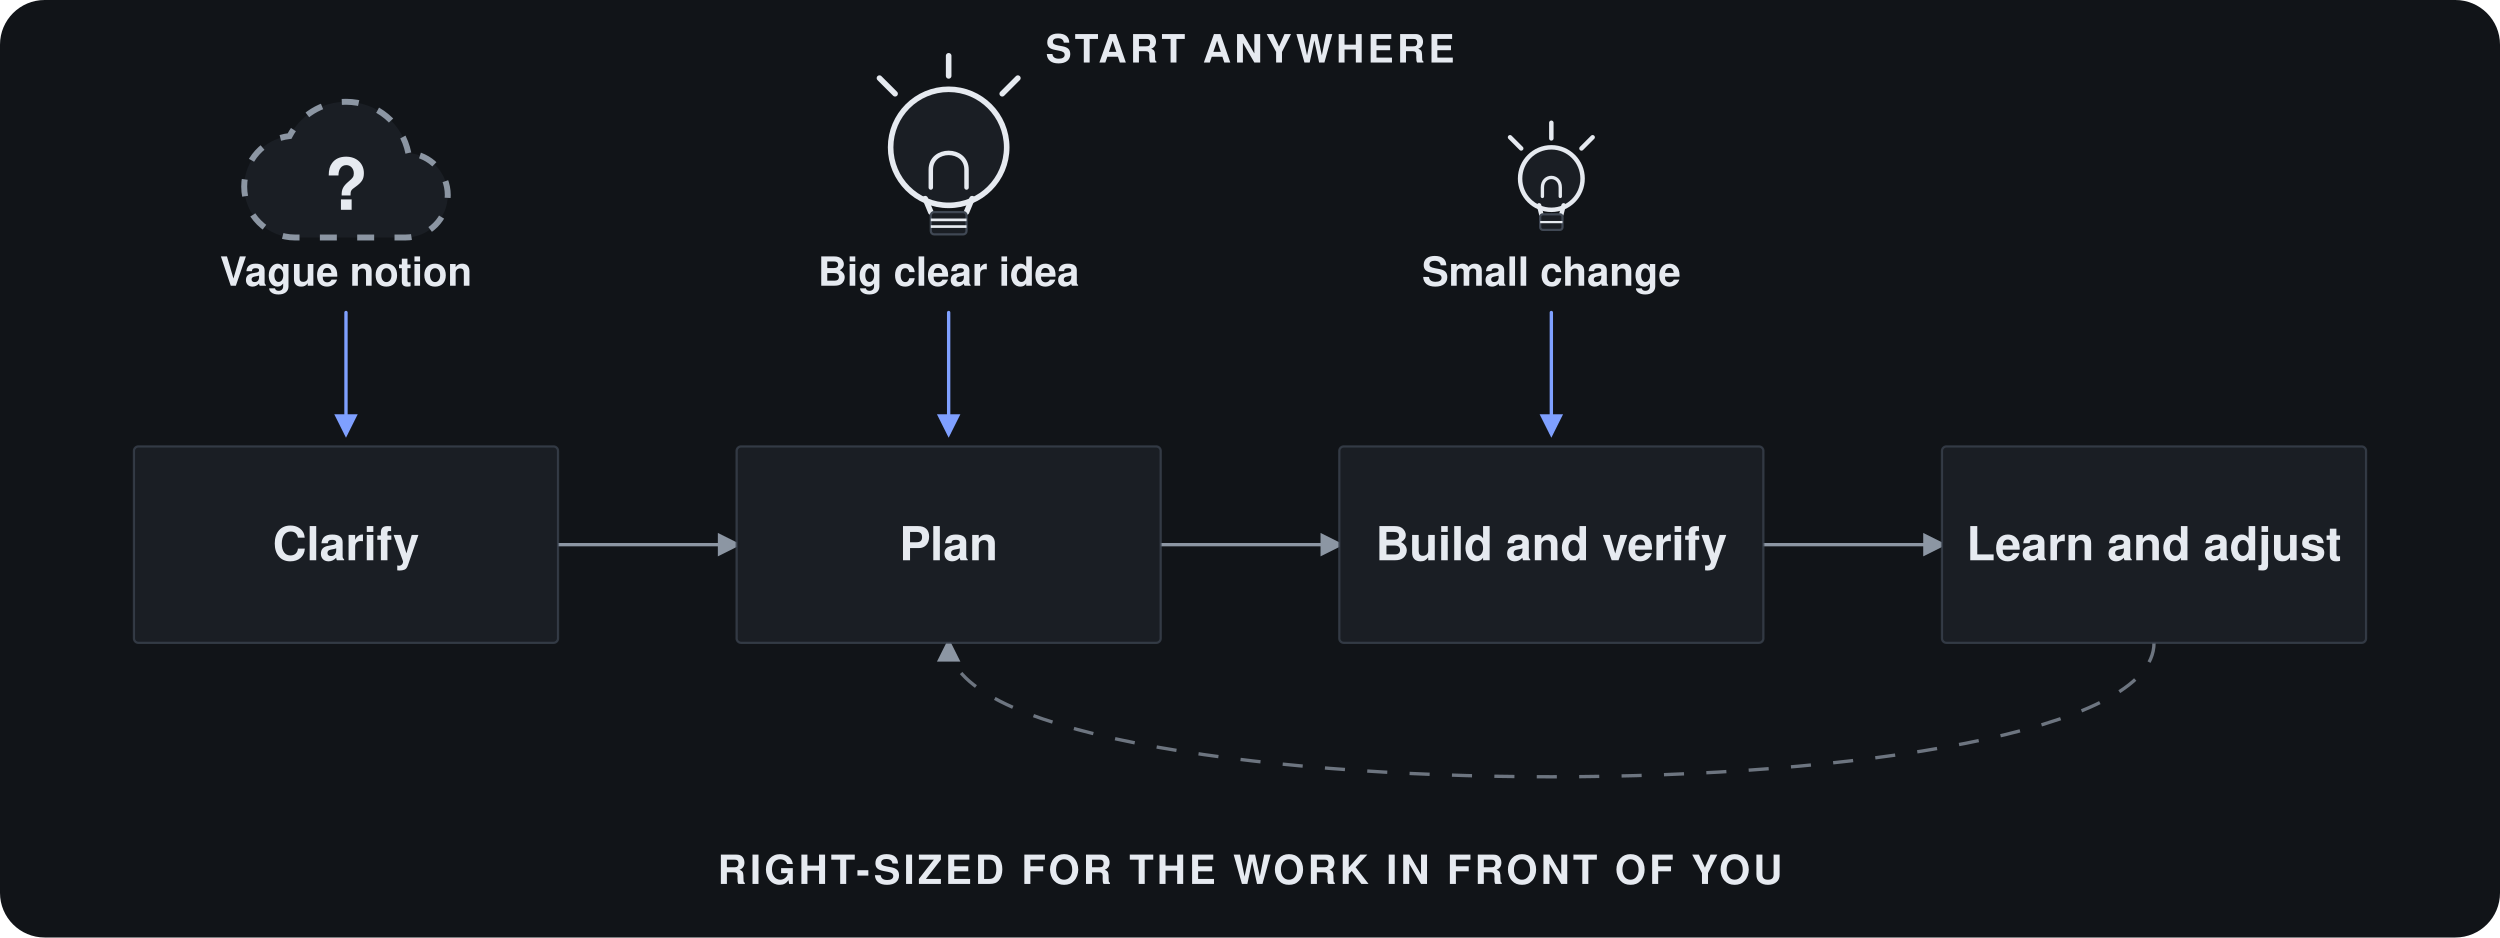
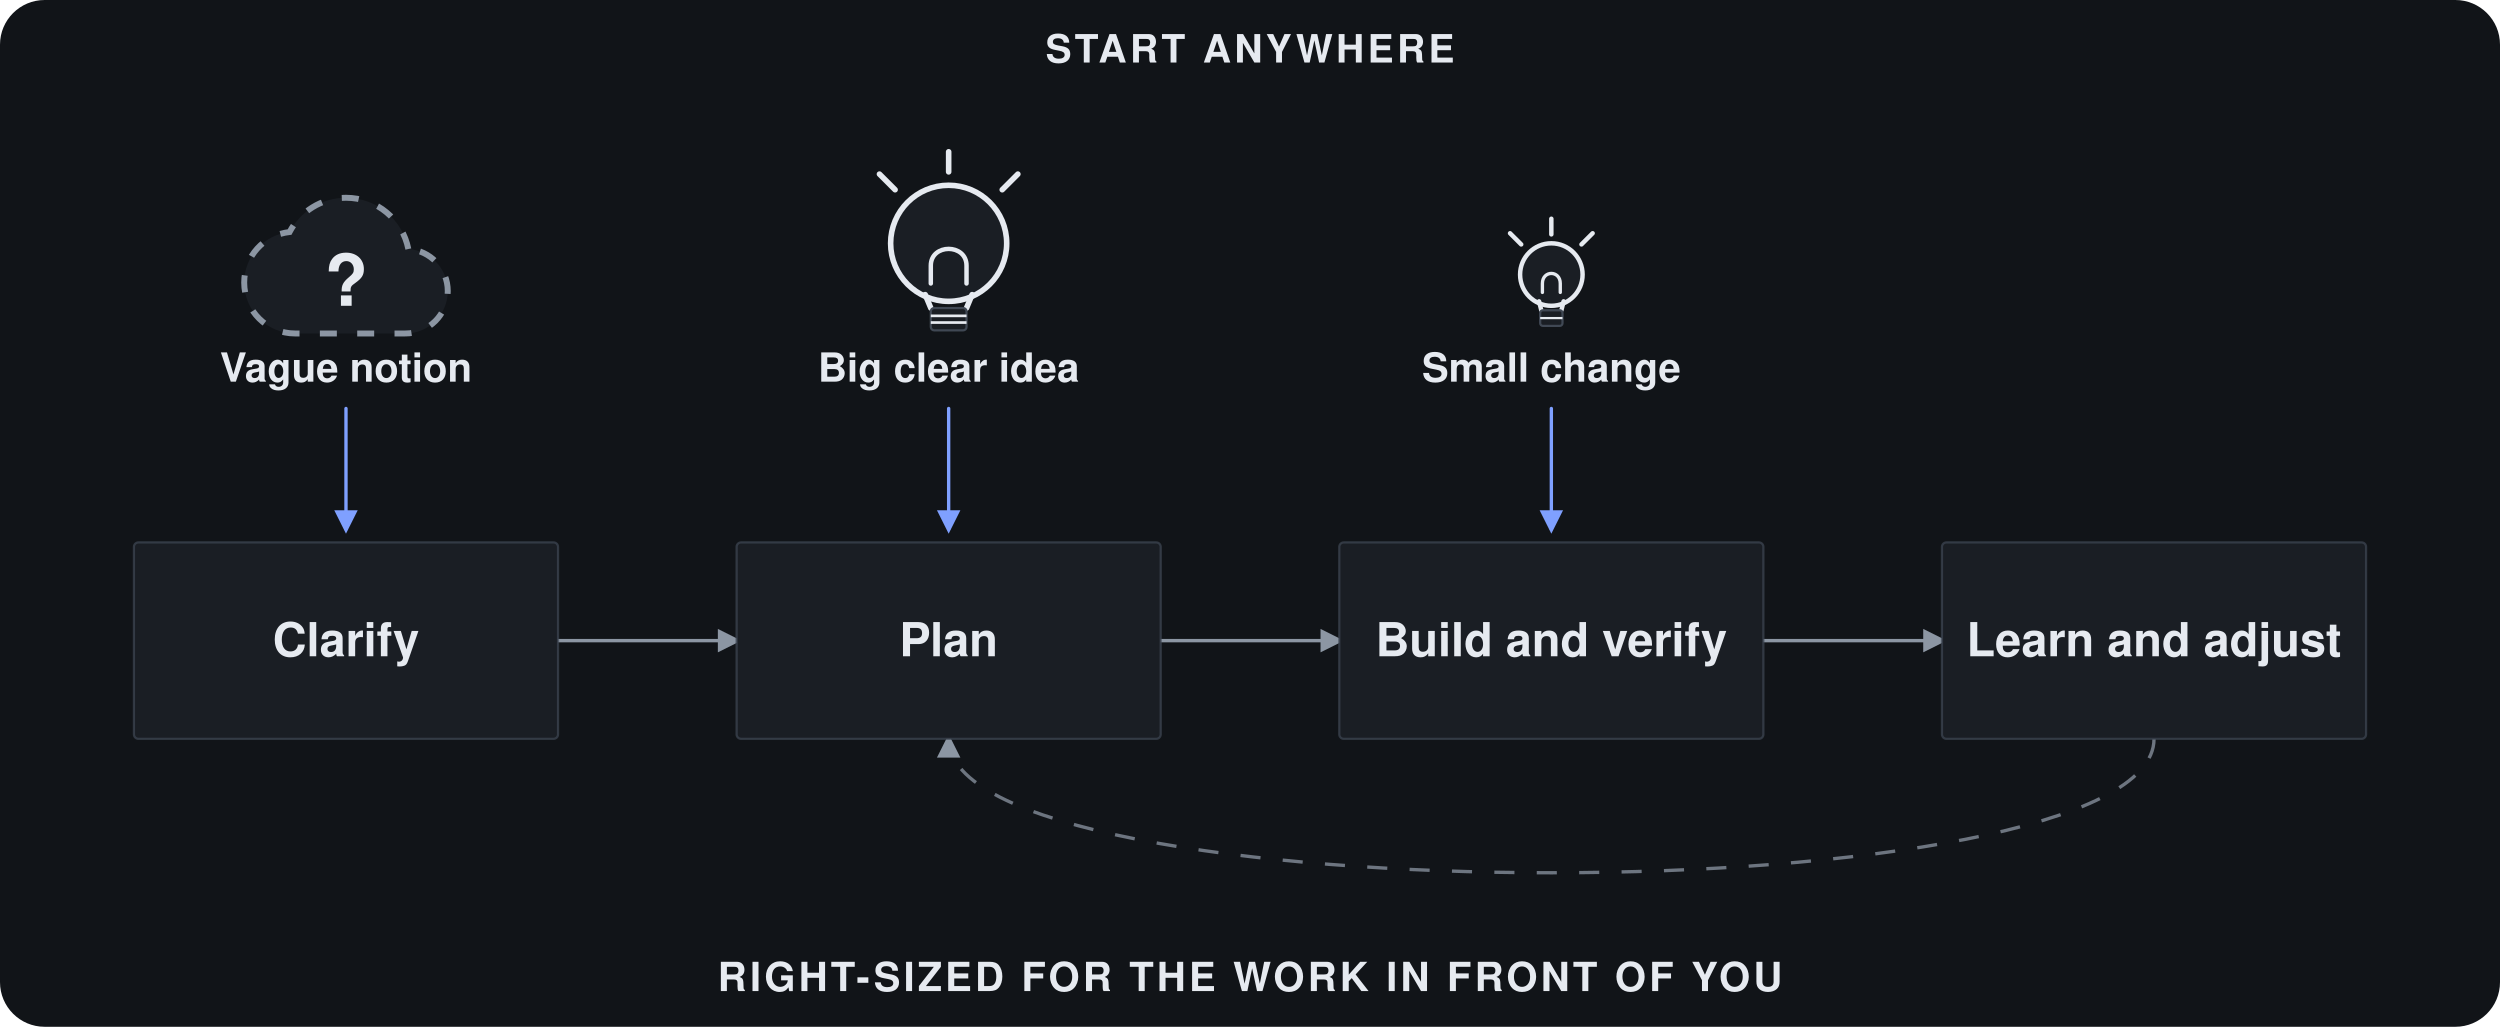
- <svg xmlns="http://www.w3.org/2000/svg" class="bmad-diagram" width="1120" height="420" viewBox="0 0 1120 420" role="img" aria-labelledby="title description">
+ <svg xmlns="http://www.w3.org/2000/svg" class="bmad-diagram" width="1120" height="460" viewBox="0 0 1120 460" role="img" aria-labelledby="title description">
  <style>
  .bmad-diagram { font-family: -apple-system, 'Segoe UI', Helvetica, Arial, sans-serif; }
  .bmad-diagram text { fill: #e6eaf0; }
  .bmad-diagram .node { fill: #1a1e24; stroke: #404854; stroke-width: 1; }
  .bmad-diagram .node.hot { stroke: #7fa0ff; }
  .bmad-diagram .gate { fill: #111418; stroke: #7fa0ff; stroke-width: 1.5; }
  .bmad-diagram .chip { fill: #1a1e24; stroke: #404854; stroke-width: 1; }
  .bmad-diagram .chip.ok { fill: rgba(111, 207, 151, 0.1); stroke: #6fcf97; }
  .bmad-diagram .chip.warn { fill: rgba(224, 178, 95, 0.1); stroke: #e0b25f; }
  .bmad-diagram .band { fill: #1a1e24; stroke: #404854; stroke-opacity: 0.28; stroke-width: 1; }
  .bmad-diagram .panel { fill: none; stroke: #404854; stroke-width: 1; stroke-dasharray: 4 4; }
  .bmad-diagram .panel-title { fill: #7fa0ff; }
  .bmad-diagram .edge { fill: none; stroke: #8c96a3; stroke-width: 1.5; }
  .bmad-diagram .edge.soft { stroke-width: 1.25; stroke-dasharray: 4 4; opacity: 0.85; }
  .bmad-diagram .edge.lens { opacity: 0.5; }
  .bmad-diagram .edge.entry { stroke: #7fa0ff; }
  .bmad-diagram .head { fill: #8c96a3; }
  .bmad-diagram .head.accent { fill: #7fa0ff; }
  .bmad-diagram .glyph { fill: #8c96a3; }
  .bmad-diagram .glyph .fold { fill: #111418; opacity: 0.5; }
  .bmad-diagram .n { font-size: 14px; font-weight: 500; letter-spacing: -0.012em; text-anchor: middle; }
  .bmad-diagram .n.small { font-size: 12.5px; font-weight: 600; text-anchor: start; }
  .bmad-diagram .sub { font-size: 11.5px; fill: #8c96a3; }
  .bmad-diagram .sub.mid { text-anchor: middle; }
  .bmad-diagram .mono { font-family: ui-monospace, SFMono-Regular, Menlo, monospace; }
  .bmad-diagram .k {
    font-family: ui-monospace, SFMono-Regular, Menlo, monospace;
    font-size: 10px;
    letter-spacing: 0.09em;
    text-transform: uppercase;
    fill: #8c96a3;
  }
  </style>
-   <rect width="1120" height="420" rx="20" fill="#111418" />
+   <rect width="1120" height="460" rx="20" fill="#111418" />
  <defs>
    <marker id="arrow" viewBox="0 0 10 10" refX="8" refY="5" markerWidth="7" markerHeight="7" orient="auto-start-reverse">
      <path class="head" d="M 0 0 L 10 5 L 0 10 z" />
    </marker>
    <marker id="arrow-entry" viewBox="0 0 10 10" refX="8" refY="5" markerWidth="7" markerHeight="7" orient="auto-start-reverse">
      <path class="head accent" d="M 0 0 L 10 5 L 0 10 z" />
    </marker>
  </defs>
-   <path class="edge entry" d="M155 140V194" stroke-linecap="round" marker-end="url(#arrow-entry)" />
-   <path class="edge entry" d="M425 140V194" stroke-linecap="round" marker-end="url(#arrow-entry)" />
-   <path class="edge entry" d="M695 140V194" stroke-linecap="round" marker-end="url(#arrow-entry)" />
-   <path class="edge" d="M250 244H330" stroke-linecap="round" marker-end="url(#arrow)" />
-   <path class="edge" d="M520 244H600" stroke-linecap="round" marker-end="url(#arrow)" />
-   <path class="edge" d="M790 244H870" stroke-linecap="round" marker-end="url(#arrow)" />
-   <path class="edge" d="M965 288C965 368 425 368 425 288" fill="none" stroke-opacity=".75" stroke-dasharray="9 10" marker-end="url(#arrow)" />
-   <g transform="translate(155 76) scale(3.8) translate(-12 -12)">
-     <path d="M19.35 10.04C18.67 6.59 15.64 4 12 4 9.11 4 6.6 5.64 5.35 8.04 2.34 8.36 0 10.91 0 14c0 3.31 2.69 6 6 6h13c2.76 0 5-2.24 5-5 0-2.64-2.05-4.78-4.65-4.96z" fill="#1a1e24" stroke="#8c96a3" stroke-width=".7" stroke-dasharray="2 2.4" />
-   </g>
-   <circle cx="425" cy="66" r="26" fill="#1a1e24" stroke="#e6eaf0" stroke-width="2.5" />
-   <path d="M417 84V76C417 66 433 66 433 76V84" fill="none" stroke="#e6eaf0" stroke-width="2" stroke-linecap="round" />
-   <path d="M414.5 89L417 95M435.5 89L433 95" stroke="#e6eaf0" stroke-width="2.5" stroke-linecap="round" />
-   <rect class="node" x="417" y="95" width="16" height="10" rx="1.5" stroke="#e6eaf0" stroke-width="2.5" />
-   <path d="M417 98.5H433M417 101.5H433" stroke="#e6eaf0" stroke-width="1.2" />
-   <path d="M401 42L394 35M449 42L456 35M425 34V25" stroke="#e6eaf0" stroke-width="2.5" stroke-linecap="round" />
-   <circle cx="695" cy="80" r="14" fill="#1a1e24" stroke="#e6eaf0" stroke-width="2" />
-   <path d="M691 88V84C691 78 699 78 699 84V88" fill="none" stroke="#e6eaf0" stroke-width="1.5" stroke-linecap="round" />
-   <path d="M689.5 92L690.5 96M700.5 92L699.5 96" stroke="#e6eaf0" stroke-width="2" stroke-linecap="round" />
-   <rect class="node" x="690" y="96" width="10" height="7" rx="1.2" stroke="#e6eaf0" stroke-width="2" />
-   <path d="M690 99.5H700" stroke="#e6eaf0" stroke-width="1" />
-   <path d="M681.5 66.5L676.5 61.5M708.5 66.5L713.5 61.5M695 62V55" stroke="#e6eaf0" stroke-width="2" stroke-linecap="round" />
  <g text-anchor="middle">
    <text x="560" y="28" fill="#e6eaf0" font-size="17.5" font-weight="700" letter-spacing="1.5" data-i18n="start-anywhere">START ANYWHERE</text>
-     <text x="155" y="94" fill="#8c96a3" font-size="32" font-weight="700" data-i18n="label">?</text>
-     <text x="155" y="128" fill="#e6eaf0" font-size="18" font-weight="600" data-i18n="vague-notion">Vague notion</text>
-     <text x="425" y="128" fill="#e6eaf0" font-size="18" font-weight="600" data-i18n="big-clear-idea">Big clear idea</text>
-     <text x="695" y="128" fill="#e6eaf0" font-size="18" font-weight="600" data-i18n="small-change">Small change</text>
-     <g transform="translate(60 200)">
-       <rect class="node" width="190" height="88" rx="2" stroke-opacity=".7" />
-       <text x="95" y="51" fill="#e6eaf0" font-size="21" font-weight="600" data-i18n="clarify">Clarify</text>
+     <text x="560" y="444" fill="#8c96a3" font-size="18" font-weight="600" letter-spacing="1.4" data-i18n="right-sized-for-the-work-in-front-">RIGHT-SIZED FOR THE WORK IN FRONT OF YOU</text>
+   </g>
+   <g transform="translate(0 43)">
+     <path class="edge entry" d="M155 140V194" stroke-linecap="round" marker-end="url(#arrow-entry)" />
+     <path class="edge entry" d="M425 140V194" stroke-linecap="round" marker-end="url(#arrow-entry)" />
+     <path class="edge entry" d="M695 140V194" stroke-linecap="round" marker-end="url(#arrow-entry)" />
+     <path class="edge" d="M250 244H330" stroke-linecap="round" marker-end="url(#arrow)" />
+     <path class="edge" d="M520 244H600" stroke-linecap="round" marker-end="url(#arrow)" />
+     <path class="edge" d="M790 244H870" stroke-linecap="round" marker-end="url(#arrow)" />
+     <path class="edge" d="M965 288C965 368 425 368 425 288" fill="none" stroke-opacity=".75" stroke-dasharray="9 10" marker-end="url(#arrow)" />
+     <g transform="translate(155 76) scale(3.8) translate(-12 -12)">
+       <path d="M19.35 10.04C18.67 6.59 15.64 4 12 4 9.11 4 6.6 5.64 5.35 8.04 2.34 8.36 0 10.91 0 14c0 3.31 2.69 6 6 6h13c2.76 0 5-2.24 5-5 0-2.64-2.05-4.78-4.65-4.96z" fill="#1a1e24" stroke="#8c96a3" stroke-width=".7" stroke-dasharray="2 2.4" />
    </g>
-     <g transform="translate(330 200)">
-       <rect class="node" width="190" height="88" rx="2" stroke-opacity=".7" />
-       <text x="95" y="51" fill="#e6eaf0" font-size="21" font-weight="600" data-i18n="plan">Plan</text>
+     <circle cx="425" cy="66" r="26" fill="#1a1e24" stroke="#e6eaf0" stroke-width="2.5" />
+     <path d="M417 84V76C417 66 433 66 433 76V84" fill="none" stroke="#e6eaf0" stroke-width="2" stroke-linecap="round" />
+     <path d="M414.5 89L417 95M435.5 89L433 95" stroke="#e6eaf0" stroke-width="2.5" stroke-linecap="round" />
+     <rect class="node" x="417" y="95" width="16" height="10" rx="1.5" stroke="#e6eaf0" stroke-width="2.5" />
+     <path d="M417 98.5H433M417 101.5H433" stroke="#e6eaf0" stroke-width="1.2" />
+     <path d="M401 42L394 35M449 42L456 35M425 34V25" stroke="#e6eaf0" stroke-width="2.5" stroke-linecap="round" />
+     <circle cx="695" cy="80" r="14" fill="#1a1e24" stroke="#e6eaf0" stroke-width="2" />
+     <path d="M691 88V84C691 78 699 78 699 84V88" fill="none" stroke="#e6eaf0" stroke-width="1.5" stroke-linecap="round" />
+     <path d="M689.5 92L690.5 96M700.5 92L699.5 96" stroke="#e6eaf0" stroke-width="2" stroke-linecap="round" />
+     <rect class="node" x="690" y="96" width="10" height="7" rx="1.2" stroke="#e6eaf0" stroke-width="2" />
+     <path d="M690 99.5H700" stroke="#e6eaf0" stroke-width="1" />
+     <path d="M681.5 66.5L676.5 61.5M708.5 66.5L713.5 61.5M695 62V55" stroke="#e6eaf0" stroke-width="2" stroke-linecap="round" />
+     <g text-anchor="middle">
+       <text x="155" y="94" fill="#8c96a3" font-size="32" font-weight="700" data-i18n="label">?</text>
+       <text x="155" y="128" fill="#e6eaf0" font-size="18" font-weight="600" data-i18n="vague-notion">Vague notion</text>
+       <text x="425" y="128" fill="#e6eaf0" font-size="18" font-weight="600" data-i18n="big-clear-idea">Big clear idea</text>
+       <text x="695" y="128" fill="#e6eaf0" font-size="18" font-weight="600" data-i18n="small-change">Small change</text>
+       <g transform="translate(60 200)">
+         <rect class="node" width="190" height="88" rx="2" stroke-opacity=".7" />
+         <text x="95" y="51" fill="#e6eaf0" font-size="21" font-weight="600" data-i18n="clarify">Clarify</text>
+       </g>
+       <g transform="translate(330 200)">
+         <rect class="node" width="190" height="88" rx="2" stroke-opacity=".7" />
+         <text x="95" y="51" fill="#e6eaf0" font-size="21" font-weight="600" data-i18n="plan">Plan</text>
+       </g>
+       <g transform="translate(600 200)">
+         <rect class="node" width="190" height="88" rx="2" stroke-opacity=".7" />
+         <text x="95" y="51" fill="#e6eaf0" font-size="21" font-weight="600" data-i18n="build-and-verify">Build and verify</text>
+       </g>
+       <g transform="translate(870 200)">
+         <rect class="node" width="190" height="88" rx="2" stroke-opacity=".7" />
+         <text x="95" y="51" fill="#e6eaf0" font-size="21" font-weight="600" data-i18n="learn-and-adjust">Learn and adjust</text>
+       </g>
    </g>
-     <g transform="translate(600 200)">
-       <rect class="node" width="190" height="88" rx="2" stroke-opacity=".7" />
-       <text x="95" y="51" fill="#e6eaf0" font-size="21" font-weight="600" data-i18n="build-and-verify">Build and verify</text>
-     </g>
-     <g transform="translate(870 200)">
-       <rect class="node" width="190" height="88" rx="2" stroke-opacity=".7" />
-       <text x="95" y="51" fill="#e6eaf0" font-size="21" font-weight="600" data-i18n="learn-and-adjust">Learn and adjust</text>
-     </g>
-     <text x="560" y="396" fill="#8c96a3" font-size="18" font-weight="600" letter-spacing="1.4" data-i18n="right-sized-for-the-work-in-front-">RIGHT-SIZED FOR THE WORK IN FRONT OF YOU</text>
  </g>
</svg>
